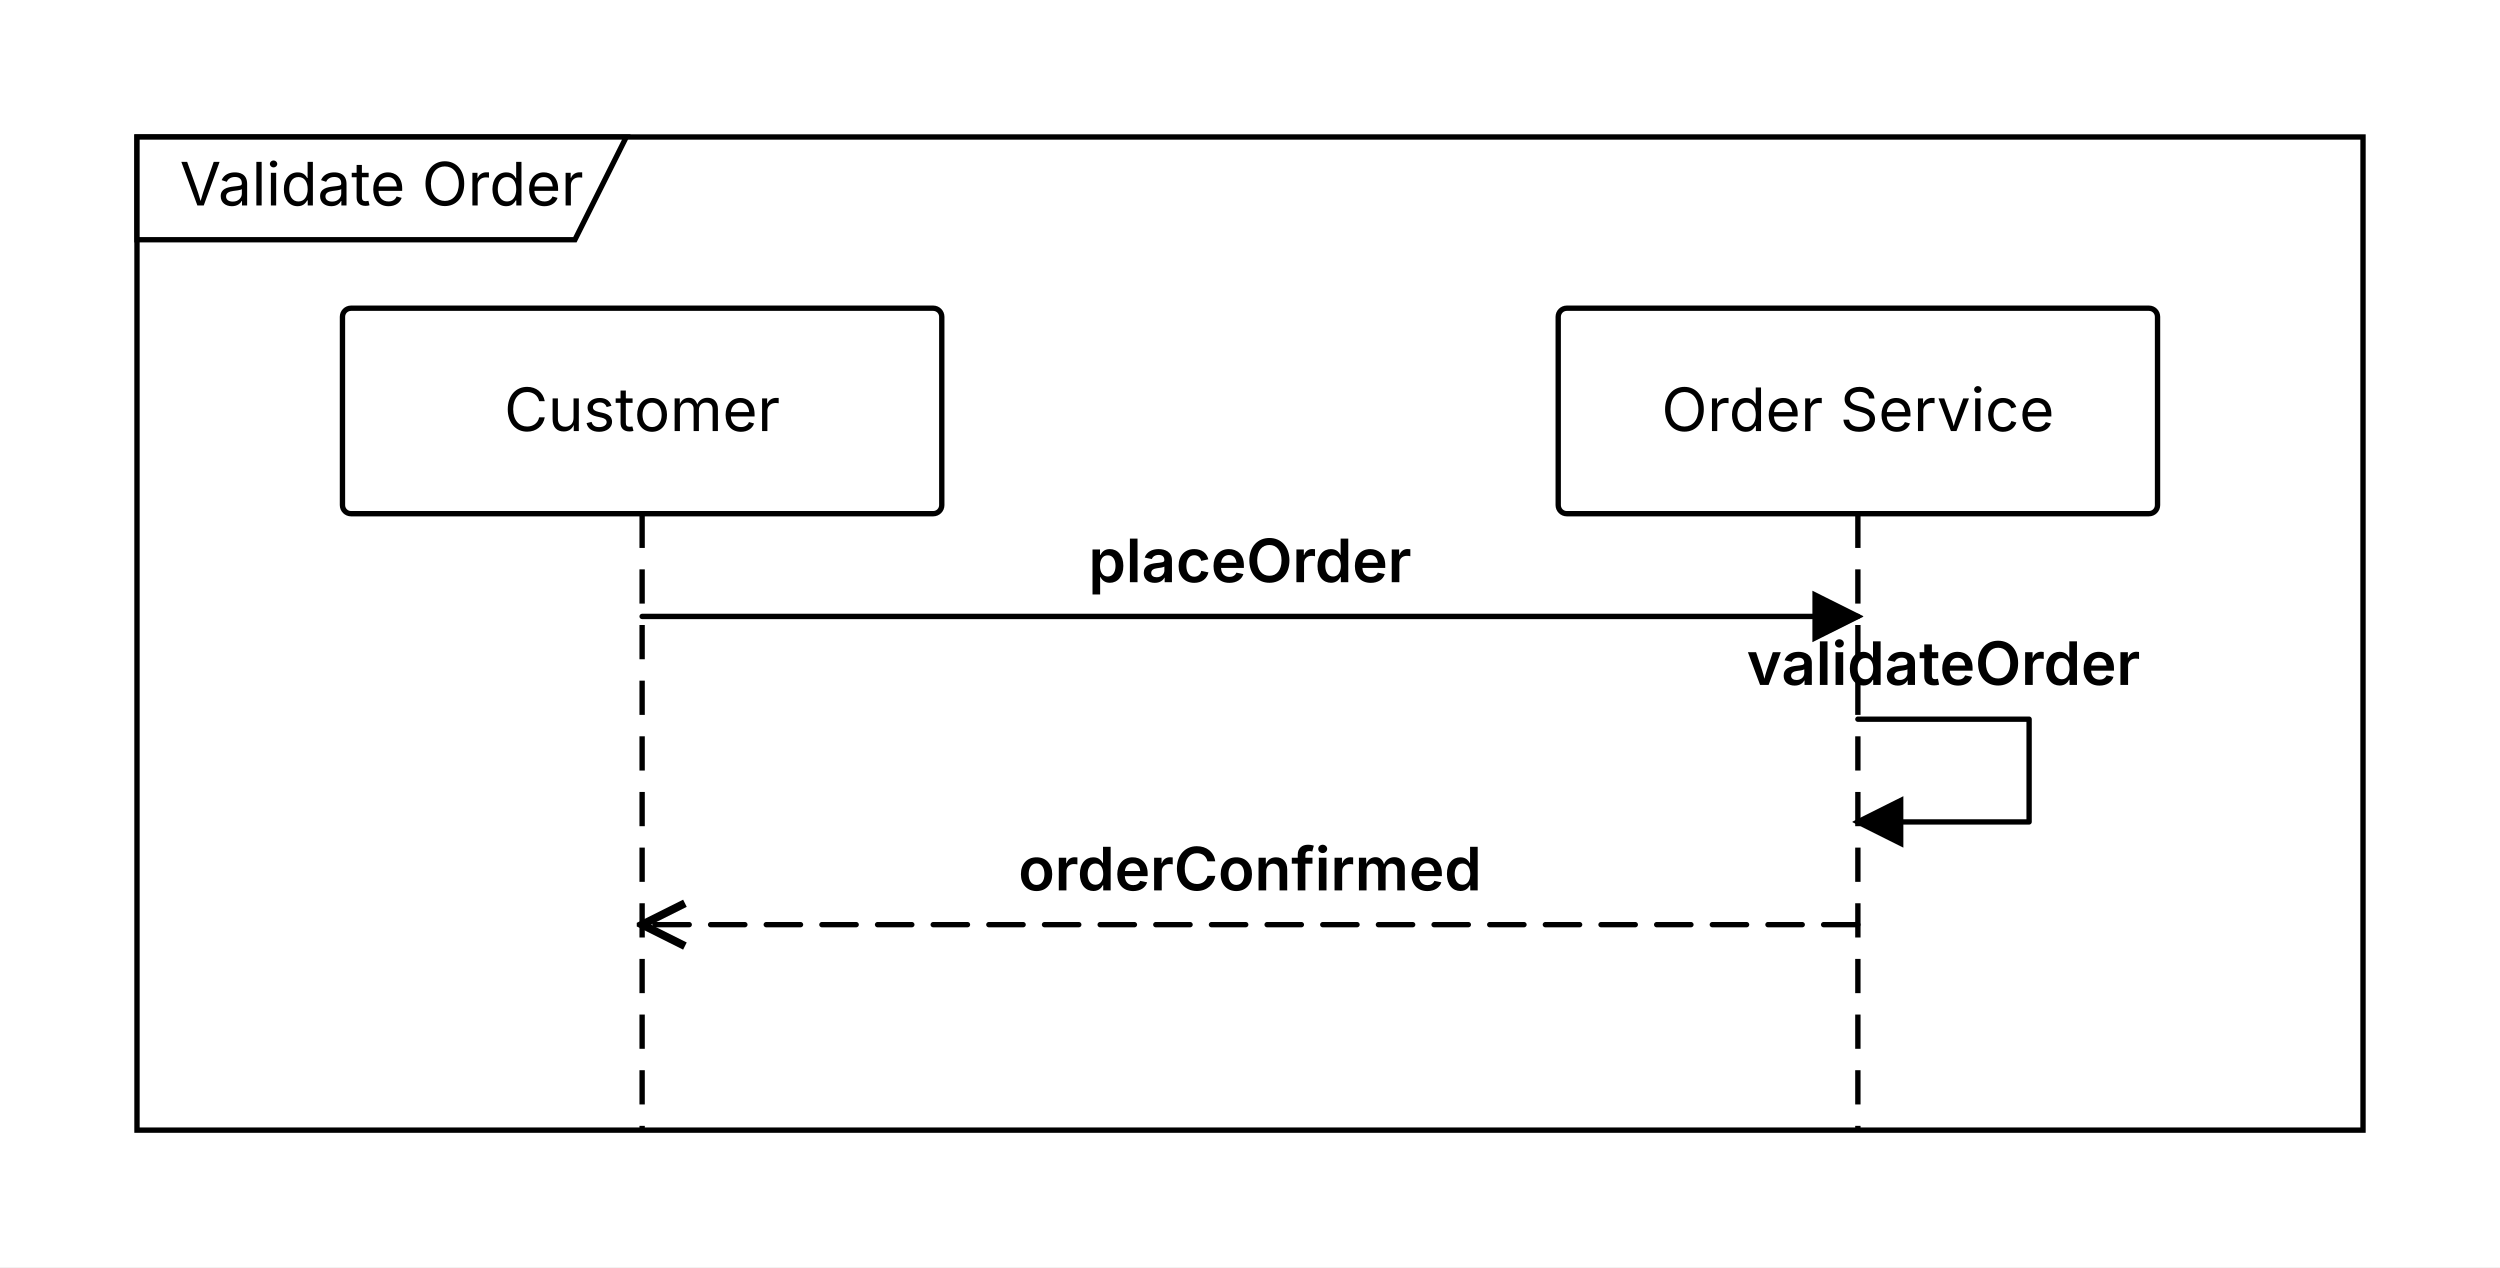
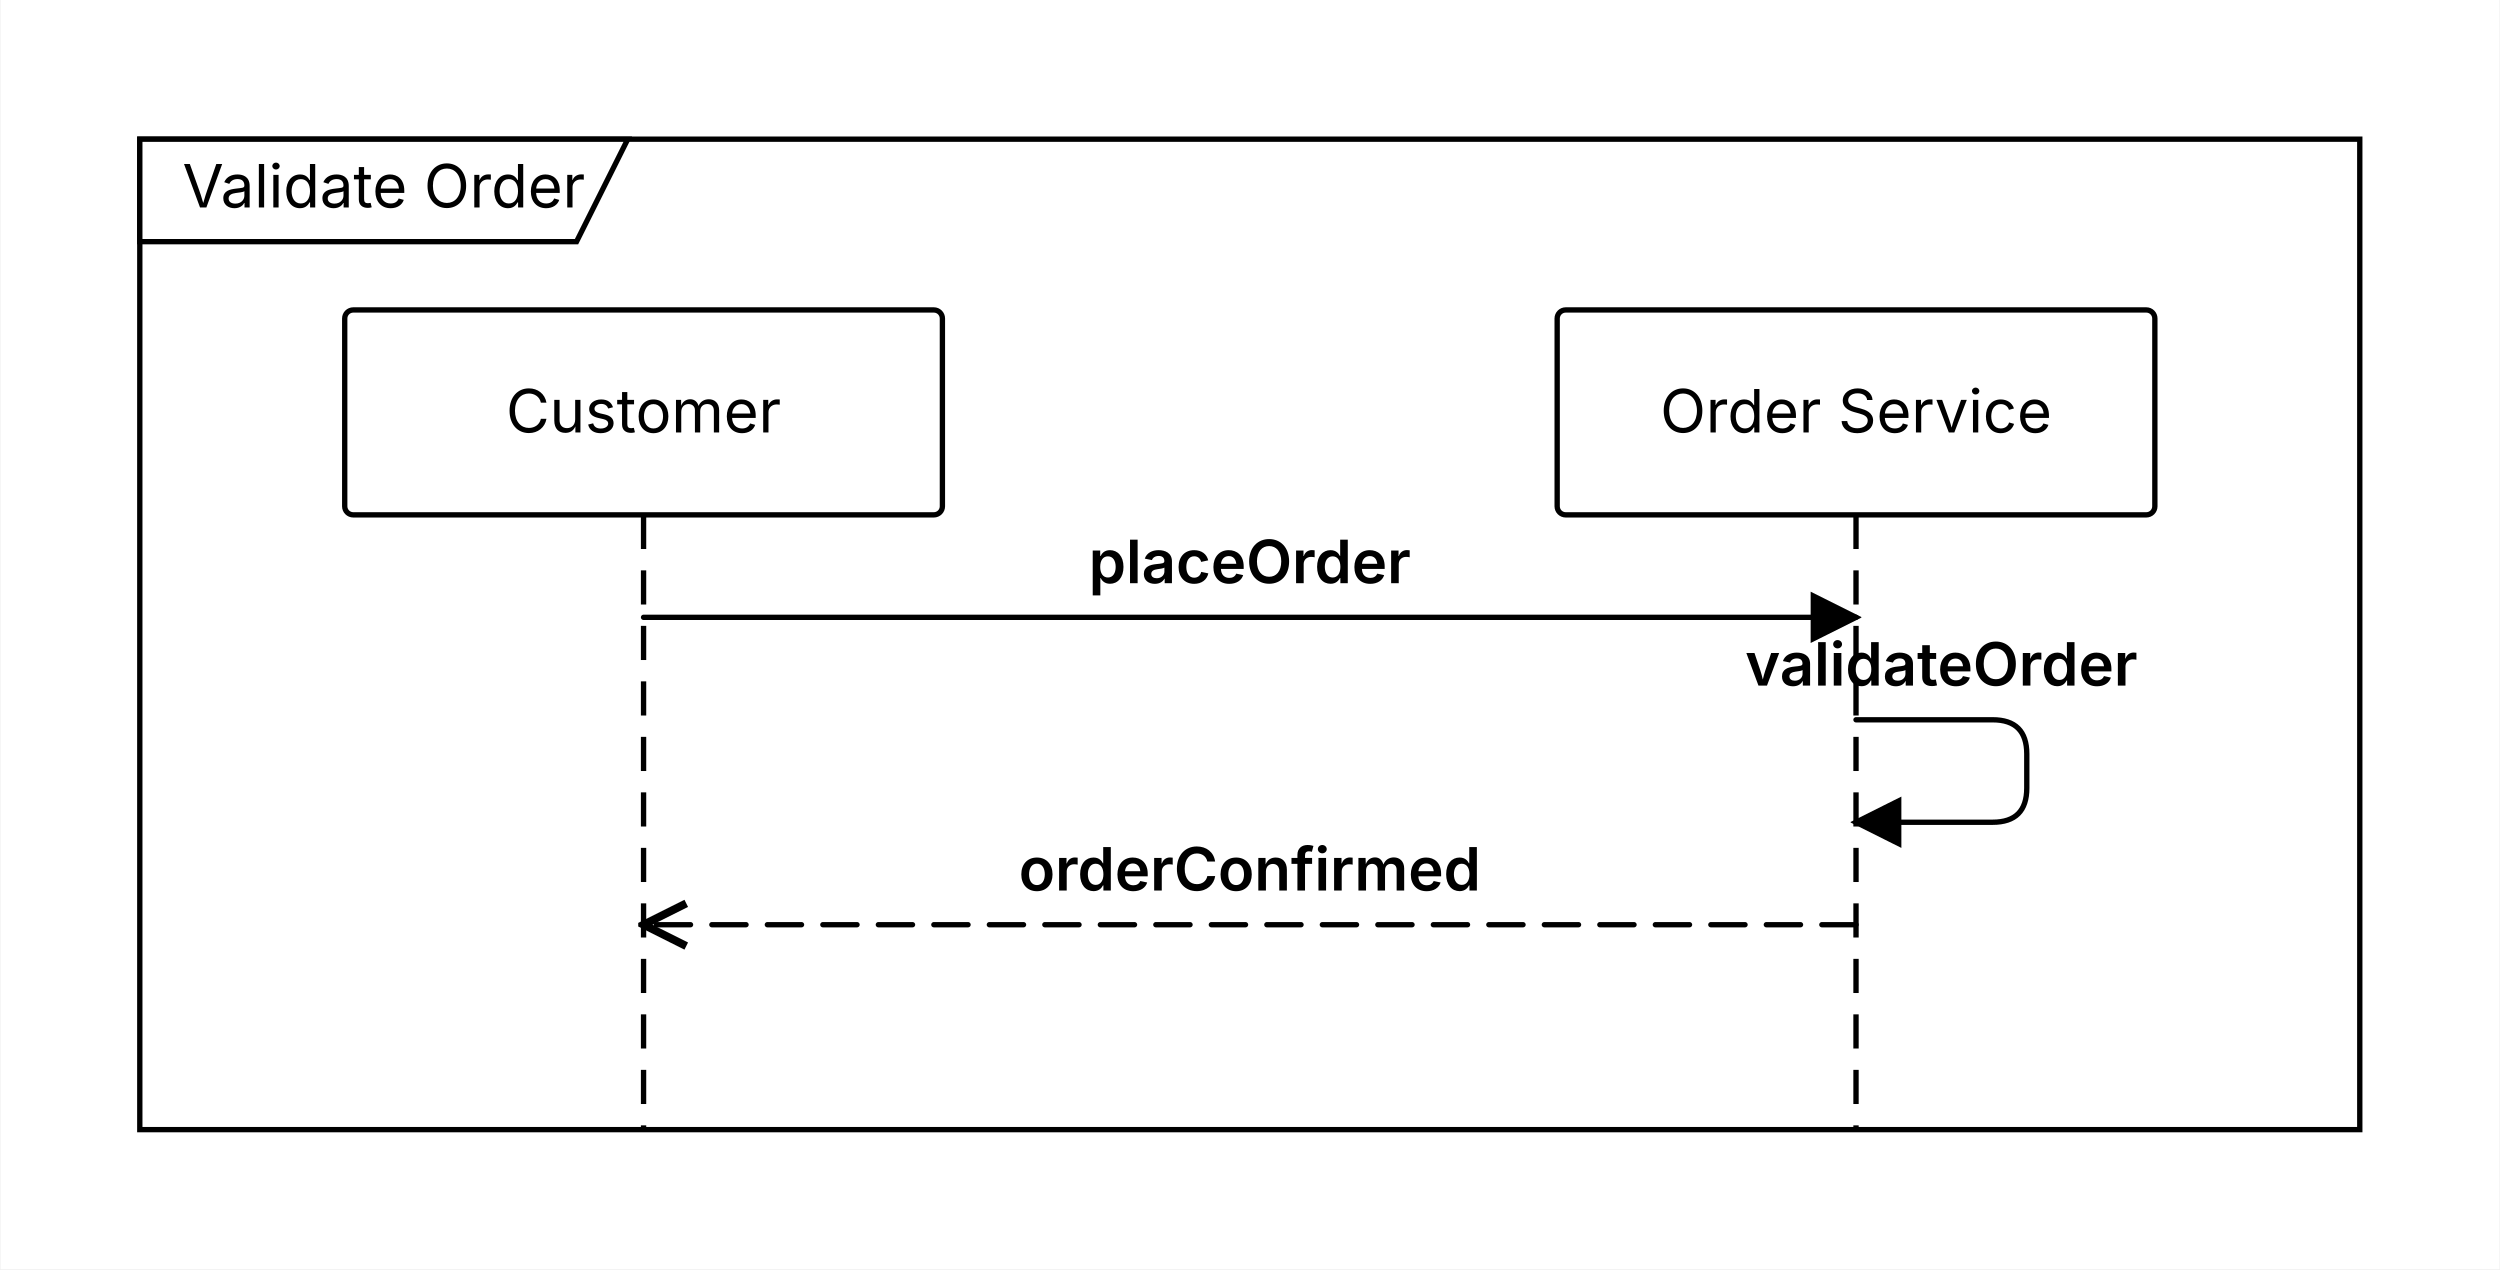
- <svg xmlns="http://www.w3.org/2000/svg" role="img" width="584" height="296" viewBox="21.0 220.0 584.0 296.0">
-   <rect x="21.0" y="220.0" width="584.0" height="296.0" fill="#ffffff" />
+ <svg xmlns="http://www.w3.org/2000/svg" role="img" width="585" height="297" viewBox="20.4 219.4 585.3 297.3">
+   <rect x="20.4" y="219.4" width="585.3" height="297.3" fill="#ffffff" />
  <g font-family="Inter, Arial, sans-serif" font-size="14">
    <g data-dediren-node-id="interaction-self-message" data-dediren-node-type="Interaction" data-dediren-sequence-interaction="true">
      <rect data-dediren-node-shape="uml_interaction" x="53.0" y="252.0" width="520.0" height="232.0" rx="0" fill="#ffffff" stroke="#000000" stroke-width="1.25" />
      <path data-dediren-sequence-interaction-title="true" d="M 53.0 252.0 H 167.3 L 155.3 276.0 V 276.0 H 53.0 Z" fill="#ffffff" stroke="#000000" stroke-width="1.25" />
      <text x="63.0" y="268.0" fill="#000000">Validate Order</text>
    </g>
    <g data-dediren-node-id="customer" data-dediren-node-type="Lifeline" data-dediren-sequence-lifeline="true">
      <rect data-dediren-node-shape="uml_lifeline" x="101.0" y="292.0" width="140.0" height="48.0" rx="2" fill="#ffffff" stroke="#000000" stroke-width="1.25" />
      <g data-dediren-node-decorator="uml_lifeline" />
      <text x="171.0" y="320.7" text-anchor="middle" fill="#000000">Customer</text>
    </g>
    <g data-dediren-node-id="service" data-dediren-node-type="Lifeline" data-dediren-sequence-lifeline="true">
      <rect data-dediren-node-shape="uml_lifeline" x="385.0" y="292.0" width="140.0" height="48.0" rx="2" fill="#ffffff" stroke="#000000" stroke-width="1.25" />
      <g data-dediren-node-decorator="uml_lifeline" />
      <text x="455.0" y="320.7" text-anchor="middle" fill="#000000">Order Service</text>
    </g>
    <line data-dediren-sequence-lifeline-stem="customer" x1="171.0" y1="340.0" x2="171.0" y2="484.0" stroke="#000000" stroke-width="1.25" stroke-dasharray="8 5" />
    <line data-dediren-sequence-lifeline-stem="service" x1="455.0" y1="340.0" x2="455.0" y2="484.0" stroke="#000000" stroke-width="1.25" stroke-dasharray="8 5" />
    <g data-dediren-edge-id="m1" data-dediren-sequence-message-sort="synchCall">
      <marker id="marker-end-m1" data-dediren-edge-marker-end="filled_arrow" markerWidth="10" markerHeight="10" refX="9" refY="5" orient="auto">
        <path d="M 1 1 L 9 5 L 1 9 Z" fill="#000000" stroke="#000000" stroke-width="1" />
      </marker>
      <path data-dediren-sequence-message="m1" d="M 171.0 364.0 L 455.0 364.0" fill="none" stroke="#000000" stroke-width="1.25" stroke-linecap="round" stroke-linejoin="round" marker-end="url(#marker-end-m1)" />
      <text data-dediren-sequence-message-label="m1" x="313.0" y="356.0" text-anchor="middle" fill="#000000" font-size="14" font-weight="600">placeOrder</text>
    </g>
    <g data-dediren-edge-id="m2" data-dediren-sequence-message-sort="synchCall">
      <marker id="marker-end-m2" data-dediren-edge-marker-end="filled_arrow" markerWidth="10" markerHeight="10" refX="9" refY="5" orient="auto">
        <path d="M 1 1 L 9 5 L 1 9 Z" fill="#000000" stroke="#000000" stroke-width="1" />
      </marker>
-       <path data-dediren-sequence-message="m2" d="M 455.0 388.0 L 495.0 388.0 L 495.0 412.0 L 455.0 412.0" fill="none" stroke="#000000" stroke-width="1.25" stroke-linecap="round" stroke-linejoin="round" marker-end="url(#marker-end-m2)" />
+       <path data-dediren-sequence-message="m2" d="M 455.0 388.0 L 487.0 388.0 Q 495.0 388.0 495.0 396.0 L 495.0 404.0 Q 495.0 412.0 487.0 412.0 L 455.0 412.0" fill="none" stroke="#000000" stroke-width="1.25" stroke-linecap="round" stroke-linejoin="round" marker-end="url(#marker-end-m2)" />
      <text data-dediren-sequence-message-label="m2" x="475.0" y="380.0" text-anchor="middle" fill="#000000" font-size="14" font-weight="600">validateOrder</text>
    </g>
    <g data-dediren-edge-id="m3" data-dediren-sequence-message-sort="reply">
      <marker id="marker-end-m3" data-dediren-edge-marker-end="open_arrow" markerWidth="10" markerHeight="10" refX="9" refY="5" orient="auto">
        <path d="M 1 1 L 9 5 L 1 9" fill="none" stroke="#000000" stroke-width="1.5" />
      </marker>
      <path data-dediren-sequence-message="m3" d="M 455.0 436.0 L 171.0 436.0" fill="none" stroke="#000000" stroke-width="1.25" stroke-linecap="round" stroke-linejoin="round" stroke-dasharray="8 5" marker-end="url(#marker-end-m3)" />
      <text data-dediren-sequence-message-label="m3" x="313.0" y="428.0" text-anchor="middle" fill="#000000" font-size="14" font-weight="600">orderConfirmed</text>
    </g>
  </g>
</svg>
